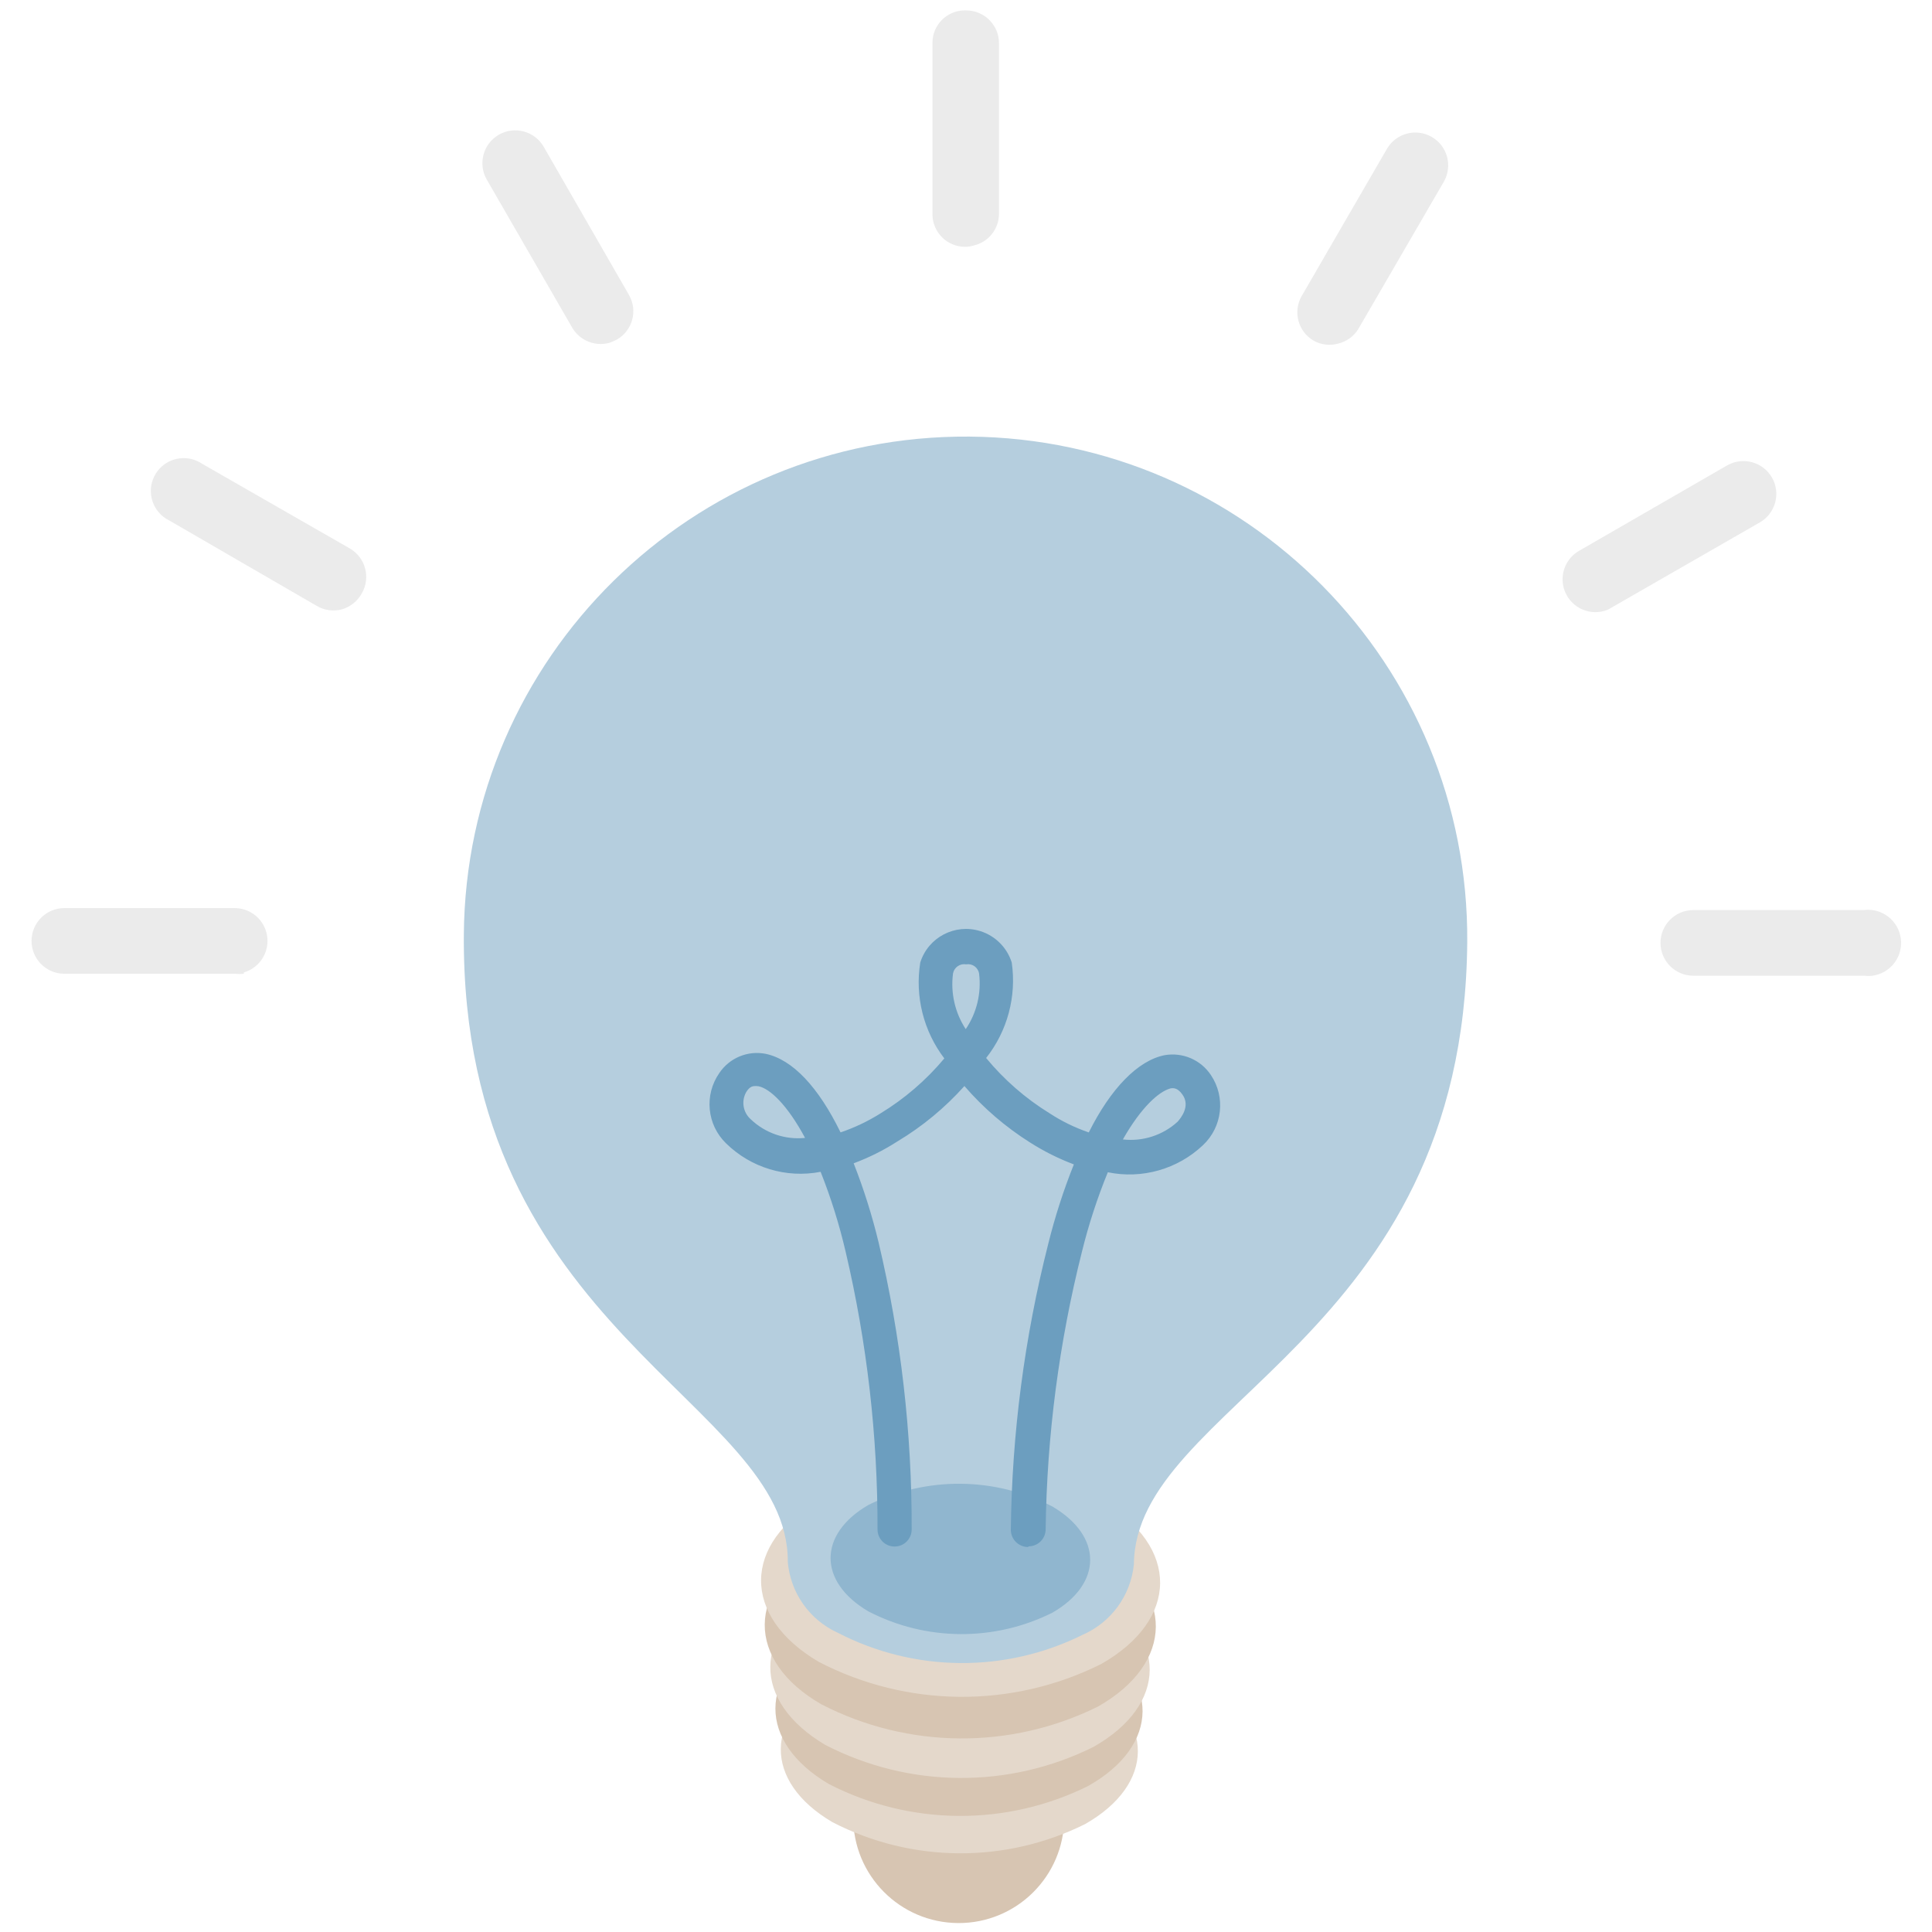
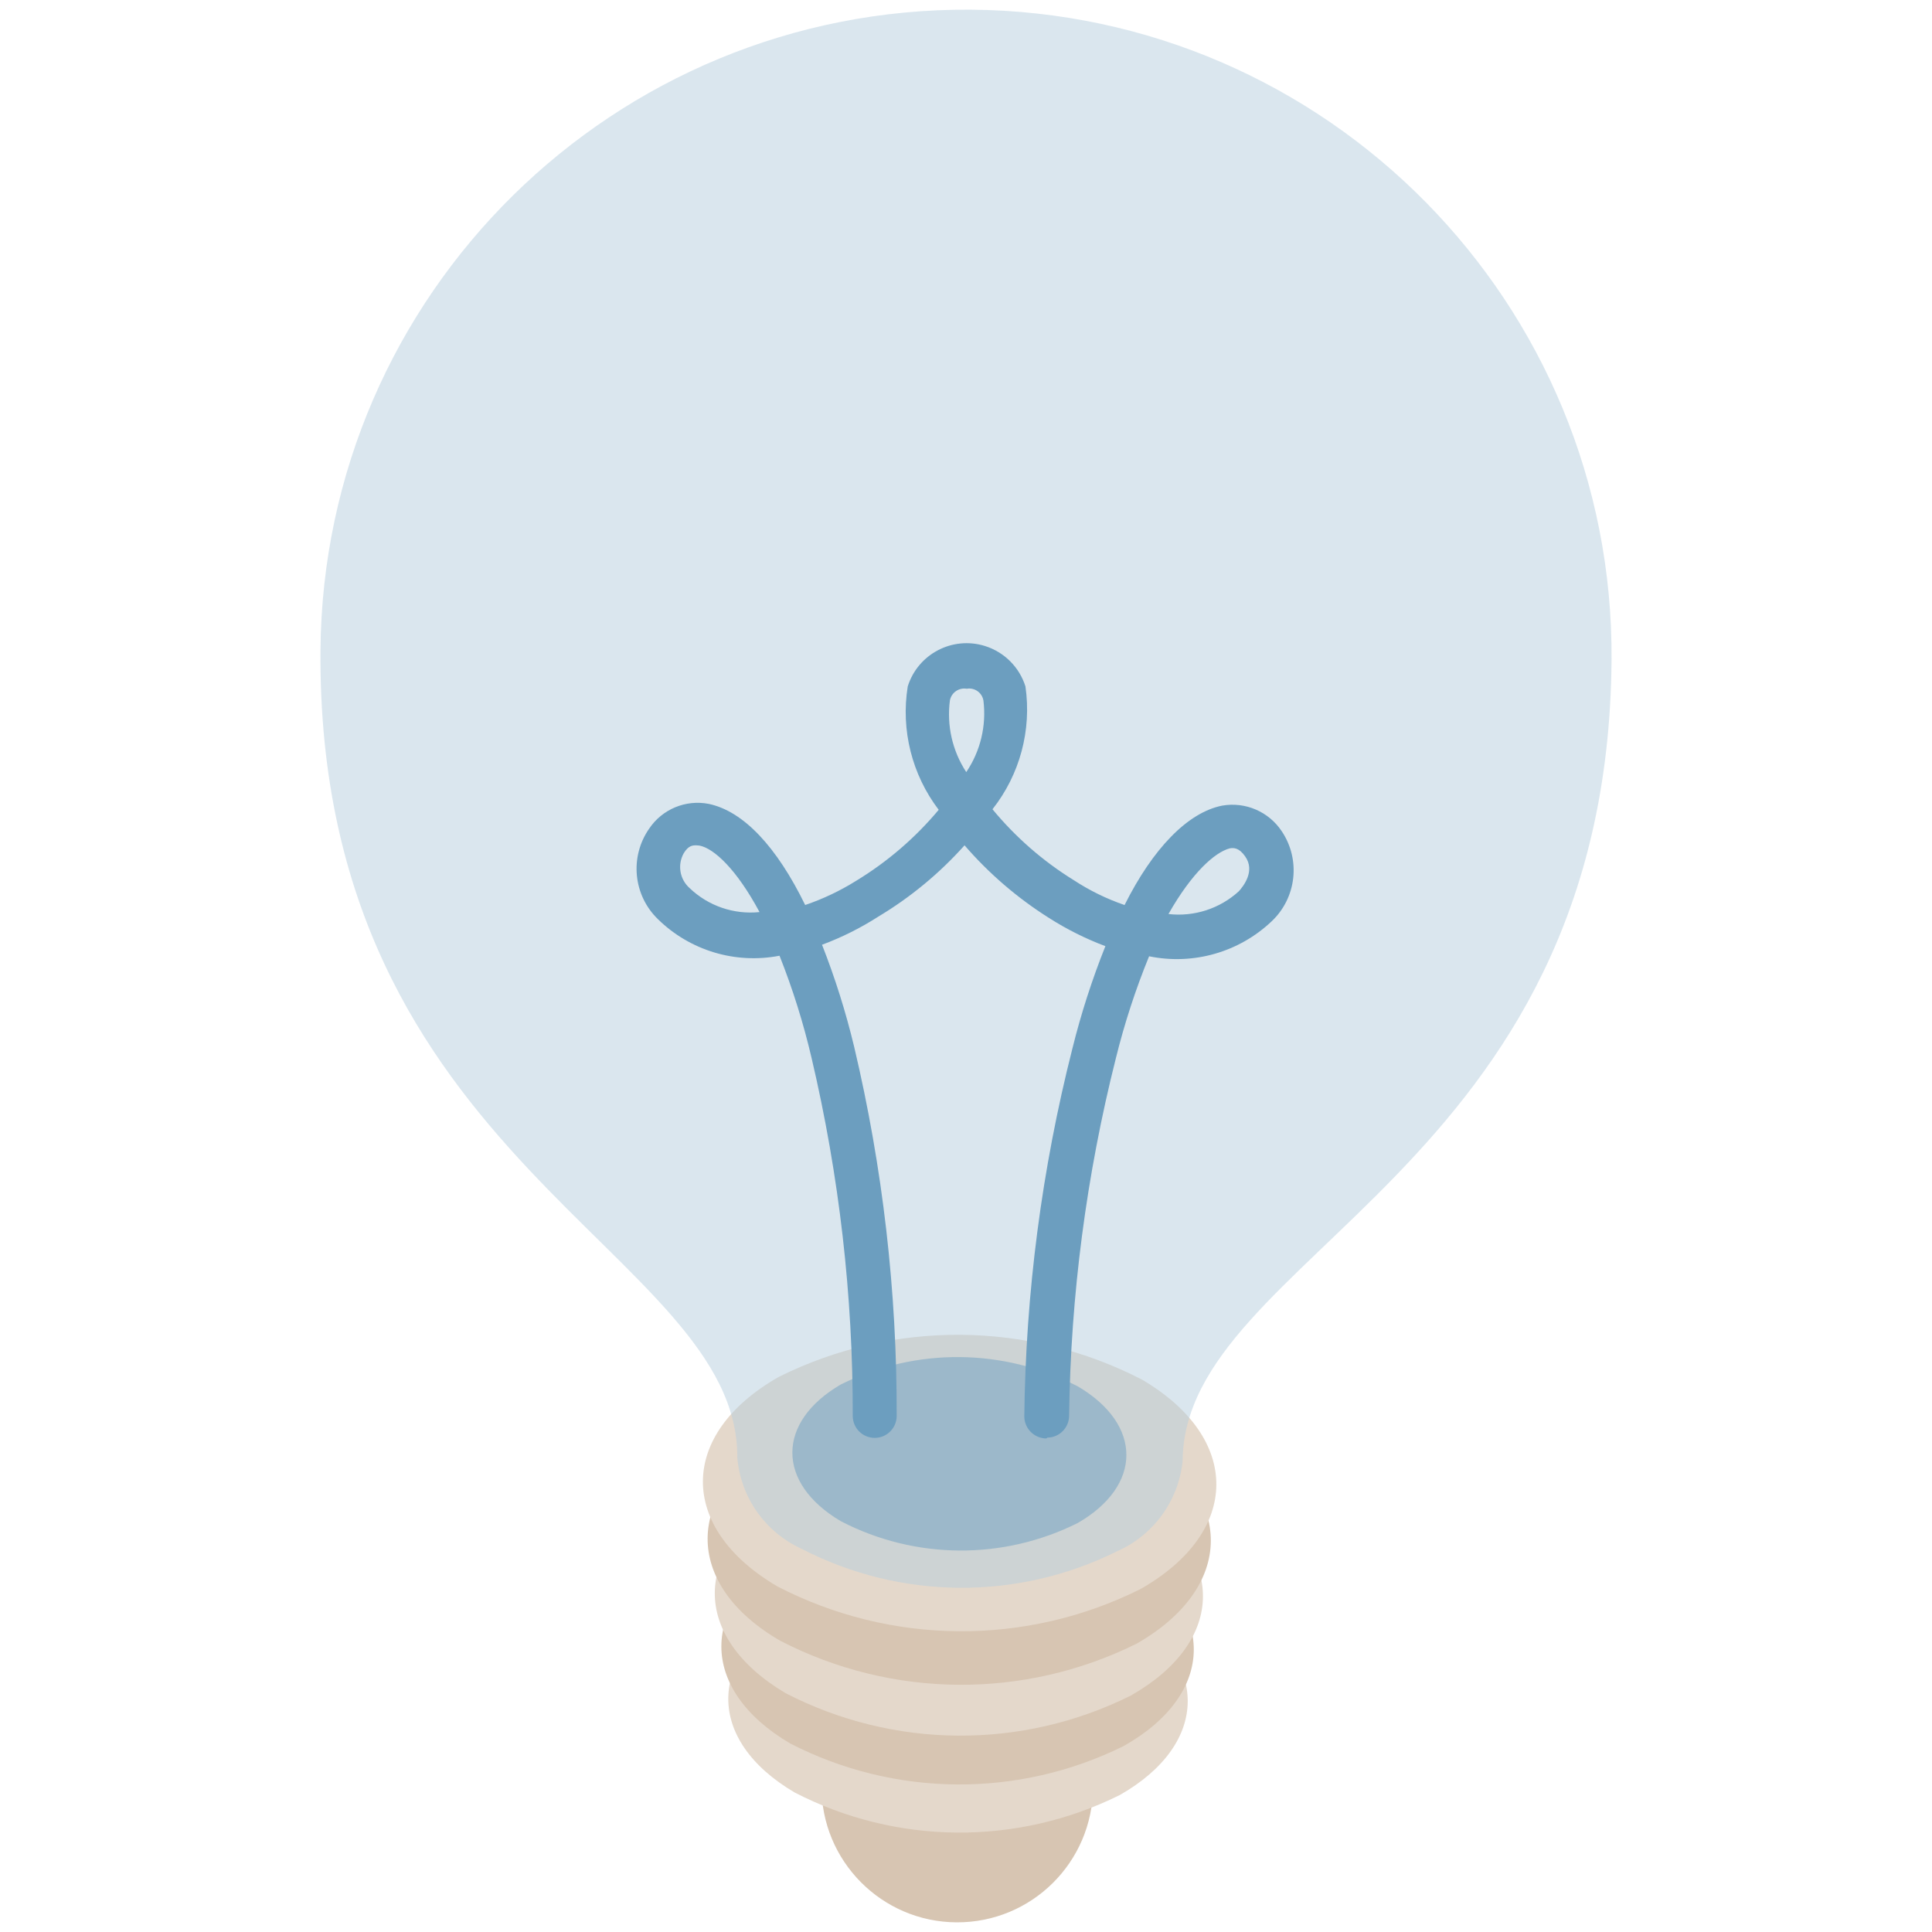
- <svg xmlns="http://www.w3.org/2000/svg" viewBox="0 0 100 100">
+ <svg xmlns="http://www.w3.org/2000/svg" version="1.1" viewBox="0 0 100 100">
  <defs>
-     <style>.c1{fill:#ebebeb}.c2{fill:#d7c5b2}.c6{fill:#e4d8cb}</style>
+     <style>
+       .cls-1 {
+         fill: #e4d8cb;
+       }
+ 
+       .cls-2, .cls-3 {
+         fill: #6c9ebf;
+       }
+ 
+       .cls-4 {
+         fill: #d7c5b2;
+       }
+ 
+       .cls-5 {
+         fill: #b5cede;
+       }
+ 
+       .cls-3 {
+         isolation: isolate;
+         opacity: .5;
+       }
+     </style>
  </defs>
  <g>
-     <g>
+     <g id="Calque_1">
      <g>
-         <g>
-           <path class="c2" d="M55.085 94.099c-.013 3.016-2.468 5.451-5.484 5.438-3.016-.013-5.451-2.468-5.438-5.484.013-3.016 2.468-5.451 5.484-5.438h.022c3.01.019 5.434 2.474 5.416 5.483Z" />
-           <path class="c6" d="M43.086 94.315c-3.592-2.107-3.558-5.495.068-7.546 4.12-2.059 8.976-2.021 13.063.102 3.592 2.107 3.569 5.484-.057 7.546-4.126 2.048-8.981 2.01-13.074-.102Z" />
-           <path class="c2" d="M42.905 92.343c-3.705-2.175-3.682-5.665 0-7.772 4.247-2.127 9.257-2.089 13.471.102 3.705 2.175 3.682 5.665-.057 7.772-4.234 2.097-9.212 2.059-13.414-.102Z" />
-           <path class="c6" d="M42.713 90.315c-3.818-2.266-3.784-5.835.068-8.021 4.379-2.179 9.536-2.137 13.879.113 3.818 2.266 3.795 5.823-.057 8.01-4.382 2.182-9.541 2.145-13.89-.102Z" />
-           <path class="c2" d="M42.52 88.219c-3.943-2.266-3.909-6.005.057-8.259 4.517-2.253 9.84-2.211 14.321.113 3.931 2.266 3.897 6.005-.068 8.259-4.517 2.238-9.829 2.196-14.309-.113Z" />
-           <path class="c6" d="M42.384 86.021c-4.011-2.357-3.988-6.129.068-8.429 4.608-2.292 10.032-2.25 14.604.113 4.011 2.357 3.988 6.129-.068 8.429-4.607 2.298-10.034 2.255-14.604-.113Z" />
-           <path d="M50.168 22.598c-14.339-.1-26.048 11.436-26.16 25.775-.147 20.609 16.825 24.155 16.768 32.471.136 1.603 1.129 3.008 2.595 3.671 3.965 2.049 8.669 2.087 12.667.102 1.475-.645 2.488-2.035 2.651-3.637.068-8.316 17.096-11.602 17.255-32.222.101-14.339-11.436-26.048-25.775-26.16Z" fill="#b5cede" />
-           <path fill="#6c9ebf" d="M44.945 83.404c-2.617-1.541-2.595-3.999 0-5.506 3.007-1.493 6.546-1.464 9.528.079 2.617 1.541 2.595 3.999 0 5.495-3.004 1.502-6.546 1.477-9.528-.068Z" opacity=".5" />
-           <path d="M53.204 80.073c-.481-.006-.872-.391-.884-.872.056-4.999.706-9.974 1.937-14.819.347-1.4.79-2.774 1.326-4.113-.793-.298-1.552-.678-2.266-1.133-1.271-.801-2.417-1.786-3.399-2.923-1.005 1.124-2.174 2.091-3.467 2.866-.712.458-1.472.838-2.266 1.133.525 1.336.957 2.706 1.292 4.101 1.152 4.867 1.726 9.852 1.711 14.853 0 .488-.397.883-.885.882-.487 0-.881-.395-.882-.882.01-4.844-.545-9.673-1.654-14.389-.327-1.405-.759-2.783-1.292-4.124-1.774.344-3.604-.207-4.894-1.473-.992-.962-1.141-2.502-.351-3.637.526-.786 1.473-1.18 2.402-.997 1.394.295 2.73 1.722 3.875 4.067.719-.244 1.407-.571 2.051-.974 1.256-.763 2.377-1.728 3.32-2.855-1.076-1.414-1.526-3.207-1.246-4.962.409-1.308 1.801-2.036 3.109-1.627.776.243 1.384.851 1.627 1.627.254 1.759-.225 3.545-1.326 4.94.928 1.124 2.034 2.089 3.274 2.855.635.416 1.32.751 2.039.997 1.133-2.266 2.538-3.727 3.931-3.999.931-.161 1.869.243 2.391 1.031.769 1.146.596 2.679-.408 3.625-1.314 1.246-3.155 1.77-4.928 1.405-.545 1.333-.992 2.704-1.337 4.101-1.185 4.699-1.817 9.52-1.881 14.366.006.488-.384.889-.872.895l-.045.034Zm-14.072-23.86c-.147 0-.317 0-.51.317-.262.466-.163 1.051.238 1.405.751.717 1.777 1.069 2.81.963-.929-1.733-1.835-2.561-2.413-2.674l-.125-.011Zm18.989 2.764c1.032.118 2.066-.216 2.832-.918.159-.181.68-.804.249-1.405-.238-.34-.453-.351-.623-.317-.589.159-1.507.963-2.459 2.64Zm-8.112-9.063c-.315-.055-.617.151-.68.465-.135 1.011.099 2.036.657 2.889.571-.844.816-1.866.691-2.878-.052-.315-.349-.528-.664-.477h-.005Z" fill="#6c9ebf" />
-         </g>
-         <path class="c1" d="M50.405 12.707c-.147.045-.3.068-.453.068-.932 0-1.688-.756-1.688-1.688v-8.86c-.007-.926.738-1.682 1.664-1.689.027 0 .054 0 .081.001.939 0 1.699.761 1.699 1.699v8.837c-.006.779-.544 1.454-1.303 1.631ZM31.53 17.749c-.744.196-1.527-.128-1.915-.793l-4.419-7.659c-.469-.813-.19-1.853.623-2.323.813-.469 1.853-.19 2.323.623l4.407 7.659c.472.804.202 1.838-.602 2.31l-.021.012c-.127.068-.26.125-.397.17ZM17.708 31.537c-.44.12-.909.059-1.303-.17l-7.648-4.43c-.842-.414-1.19-1.432-.776-2.275.414-.842 1.432-1.19 2.275-.776.069.034.137.073.201.116l7.648 4.385c.813.469 1.093 1.508.624 2.321v.002c-.219.399-.585.696-1.021.827ZM12.621 50.401c-.151.017-.303.017-.453 0H3.331c-.939 0-1.699-.761-1.699-1.699s.761-1.699 1.699-1.699h8.837c.939.012 1.689.783 1.677 1.721-.01.747-.506 1.4-1.224 1.609v.068ZM96.936 50.503c-.151.017-.303.017-.453 0h-8.837c-.939 0-1.699-.761-1.699-1.699s.761-1.699 1.699-1.699h8.814c.939-.125 1.801.534 1.926 1.473.125.939-.534 1.801-1.473 1.926h.023ZM83.058 31.616c-.9.265-1.845-.25-2.11-1.151-.222-.754.103-1.562.784-1.954l7.659-4.419c.813-.469 1.853-.19 2.323.623s.19 1.853-.623 2.323l-7.67 4.407c-.112.074-.234.132-.363.17ZM69.269 17.783c-.434.123-.9.066-1.292-.159-.781-.467-1.055-1.466-.623-2.266l4.43-7.648c.469-.813 1.509-1.092 2.323-.623.813.469 1.092 1.509.623 2.323l-4.441 7.648c-.234.363-.599.623-1.02.725Z" />
+         <path class="cls-4" d="M56.574,92.503c-.017,3.881-3.176,7.014-7.056,6.997-3.881-.017-7.014-3.176-6.997-7.056s3.176-7.014,7.056-6.997h.028c3.873.024,6.992,3.183,6.969,7.055h0Z" />
+         <path class="cls-1" d="M41.135,92.781c-4.622-2.711-4.578-7.071.087-9.71,5.301-2.649,11.55-2.6,16.808.131,4.622,2.711,4.592,7.056-.073,9.71-5.309,2.635-11.556,2.586-16.823-.131Z" />
+         <path class="cls-4" d="M40.902,90.243c-4.767-2.799-4.738-7.289,0-10,5.465-2.737,11.911-2.688,17.333.131,4.767,2.799,4.738,7.289-.073,10-5.448,2.698-11.853,2.649-17.26-.131Z" />
+         <path class="cls-1" d="M40.655,87.634c-4.913-2.916-4.869-7.508.087-10.321,5.635-2.804,12.27-2.75,17.858.145,4.913,2.916,4.883,7.493-.073,10.307-5.638,2.808-12.277,2.76-17.873-.131Z" />
+         <path class="cls-4" d="M40.406,84.937c-5.074-2.916-5.03-7.727.073-10.627,5.812-2.899,12.661-2.845,18.427.145,5.058,2.916,5.014,7.727-.087,10.627-5.812,2.88-12.647,2.826-18.412-.145h-.001Z" />
+         <path class="cls-1" d="M40.231,82.109c-5.161-3.033-5.131-7.886.087-10.846,5.929-2.949,12.908-2.895,18.791.145,5.161,3.033,5.131,7.886-.087,10.846-5.928,2.957-12.911,2.902-18.791-.145Z" />
+         <path class="cls-5" style="opacity:0.5" d="M50.247.501C31.797.372,16.731,15.216,16.587,33.666c-.189,26.518,21.649,31.081,21.576,41.781.175,2.063,1.453,3.87,3.339,4.724,5.102,2.636,11.155,2.685,16.299.131,1.898-.83,3.201-2.618,3.411-4.68.087-10.7,21.998-14.929,22.202-41.461C83.544,15.711,68.699.645,50.249.501h-.001Z" />
+         <path class="cls-3" d="M43.527,78.741c-3.367-1.983-3.339-5.146,0-7.085,3.869-1.921,8.423-1.884,12.26.102,3.367,1.983,3.339,5.146,0,7.071-3.865,1.933-8.423,1.9-12.26-.088Z" />
+         <path class="cls-2" d="M54.154,74.455c-.619-.008-1.122-.503-1.137-1.122.072-6.432.908-12.834,2.492-19.068.446-1.801,1.017-3.569,1.706-5.292-1.02-.383-1.997-.872-2.916-1.458-1.635-1.031-3.11-2.298-4.374-3.761-1.293,1.446-2.797,2.691-4.461,3.688-.916.589-1.894,1.078-2.916,1.458.676,1.719,1.231,3.482,1.662,5.277,1.482,6.262,2.221,12.677,2.202,19.112,0,.628-.511,1.136-1.139,1.135-.627,0-1.134-.508-1.135-1.135.013-6.233-.701-12.446-2.128-18.515-.421-1.808-.977-3.581-1.662-5.306-2.283.443-4.637-.266-6.297-1.895-1.276-1.238-1.468-3.219-.452-4.68.677-1.011,1.895-1.518,3.091-1.283,1.794.38,3.513,2.216,4.986,5.233.925-.314,1.81-.735,2.639-1.253,1.616-.982,3.059-2.223,4.272-3.674-1.385-1.819-1.964-4.127-1.603-6.385.526-1.683,2.317-2.62,4-2.093.998.313,1.781,1.095,2.093,2.093.327,2.263-.29,4.561-1.706,6.356,1.194,1.446,2.617,2.688,4.213,3.674.817.535,1.698.966,2.624,1.283,1.458-2.916,3.266-4.796,5.058-5.146,1.198-.207,2.405.313,3.077,1.327.989,1.475.767,3.447-.525,4.664-1.691,1.603-4.06,2.277-6.341,1.808-.701,1.715-1.276,3.479-1.72,5.277-1.525,6.046-2.338,12.25-2.42,18.485.008.628-.494,1.144-1.122,1.152l-.058.044h-.003ZM36.047,43.754c-.189,0-.408,0-.656.408-.337.6-.21,1.352.306,1.808.966.923,2.287,1.376,3.616,1.239-1.195-2.23-2.361-3.295-3.105-3.441,0,0-.161-.014-.161-.014ZM60.481,47.31c1.328.152,2.658-.278,3.644-1.181.205-.233.875-1.035.32-1.808-.306-.437-.583-.452-.802-.408-.758.205-1.939,1.239-3.164,3.397h.001ZM50.043,35.649c-.405-.071-.794.194-.875.598-.174,1.301.127,2.62.845,3.717.735-1.086,1.05-2.401.889-3.703-.067-.405-.449-.679-.854-.614h-.006.001Z" />
      </g>
    </g>
  </g>
</svg>
